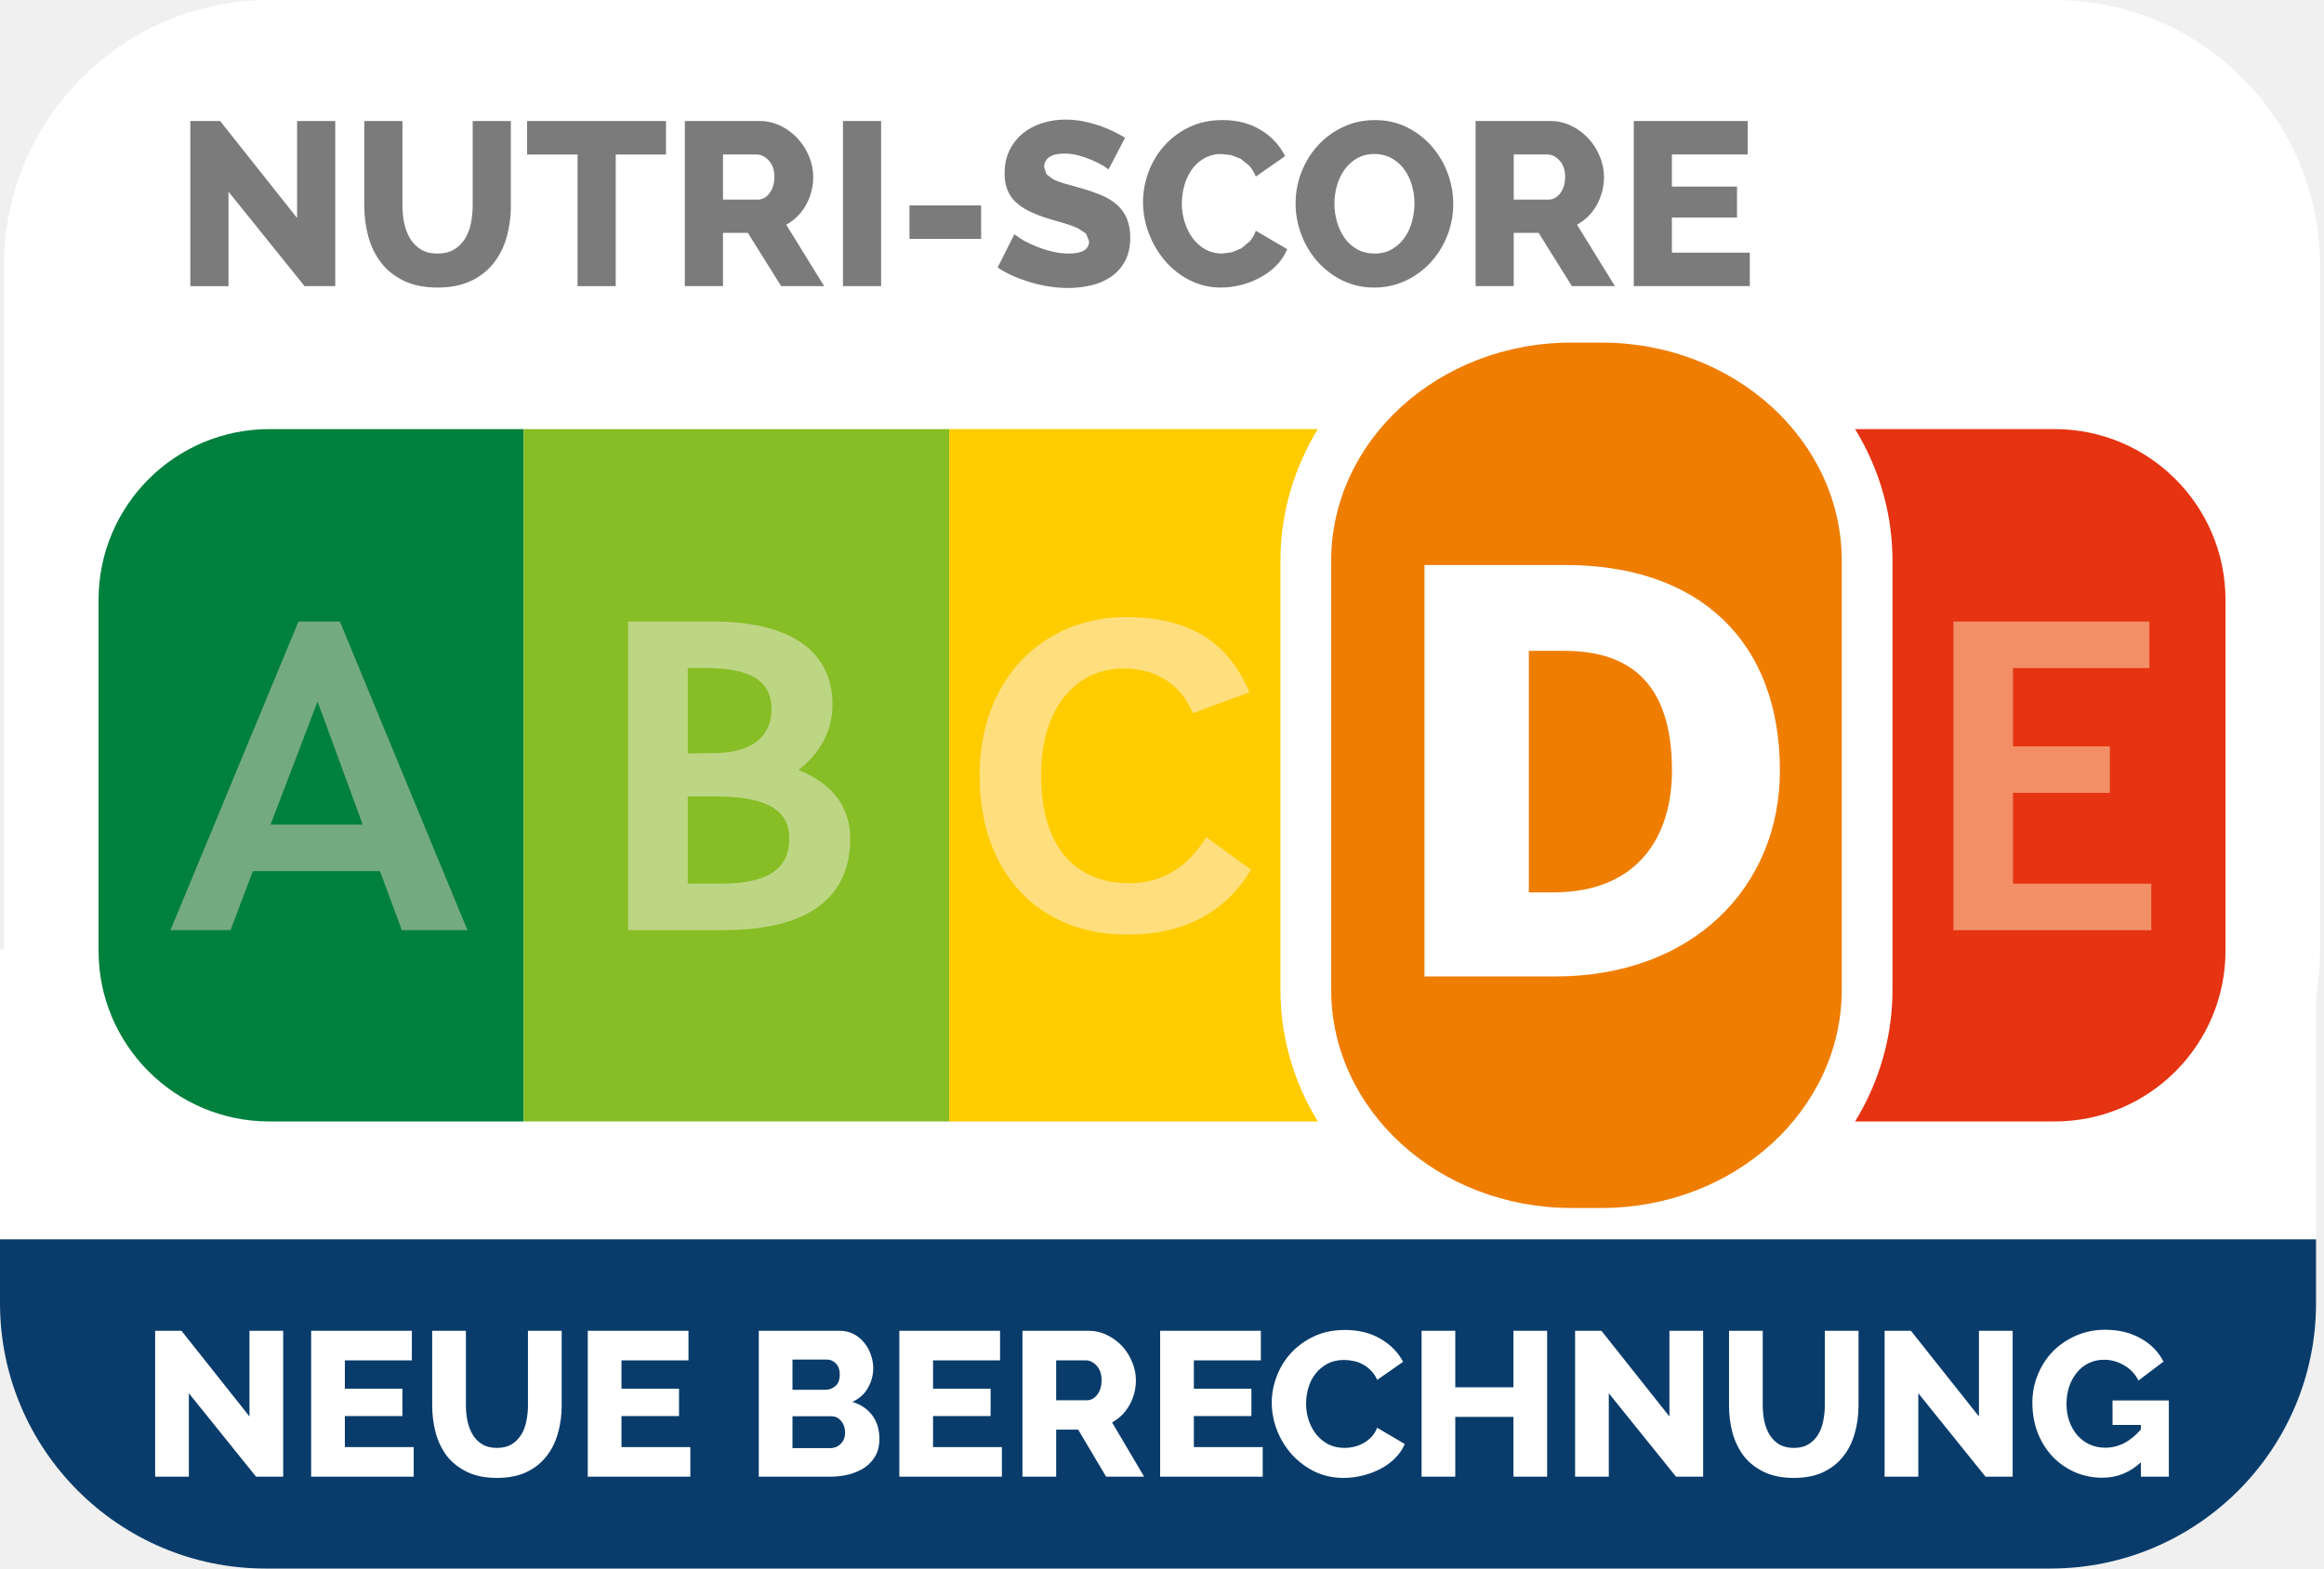
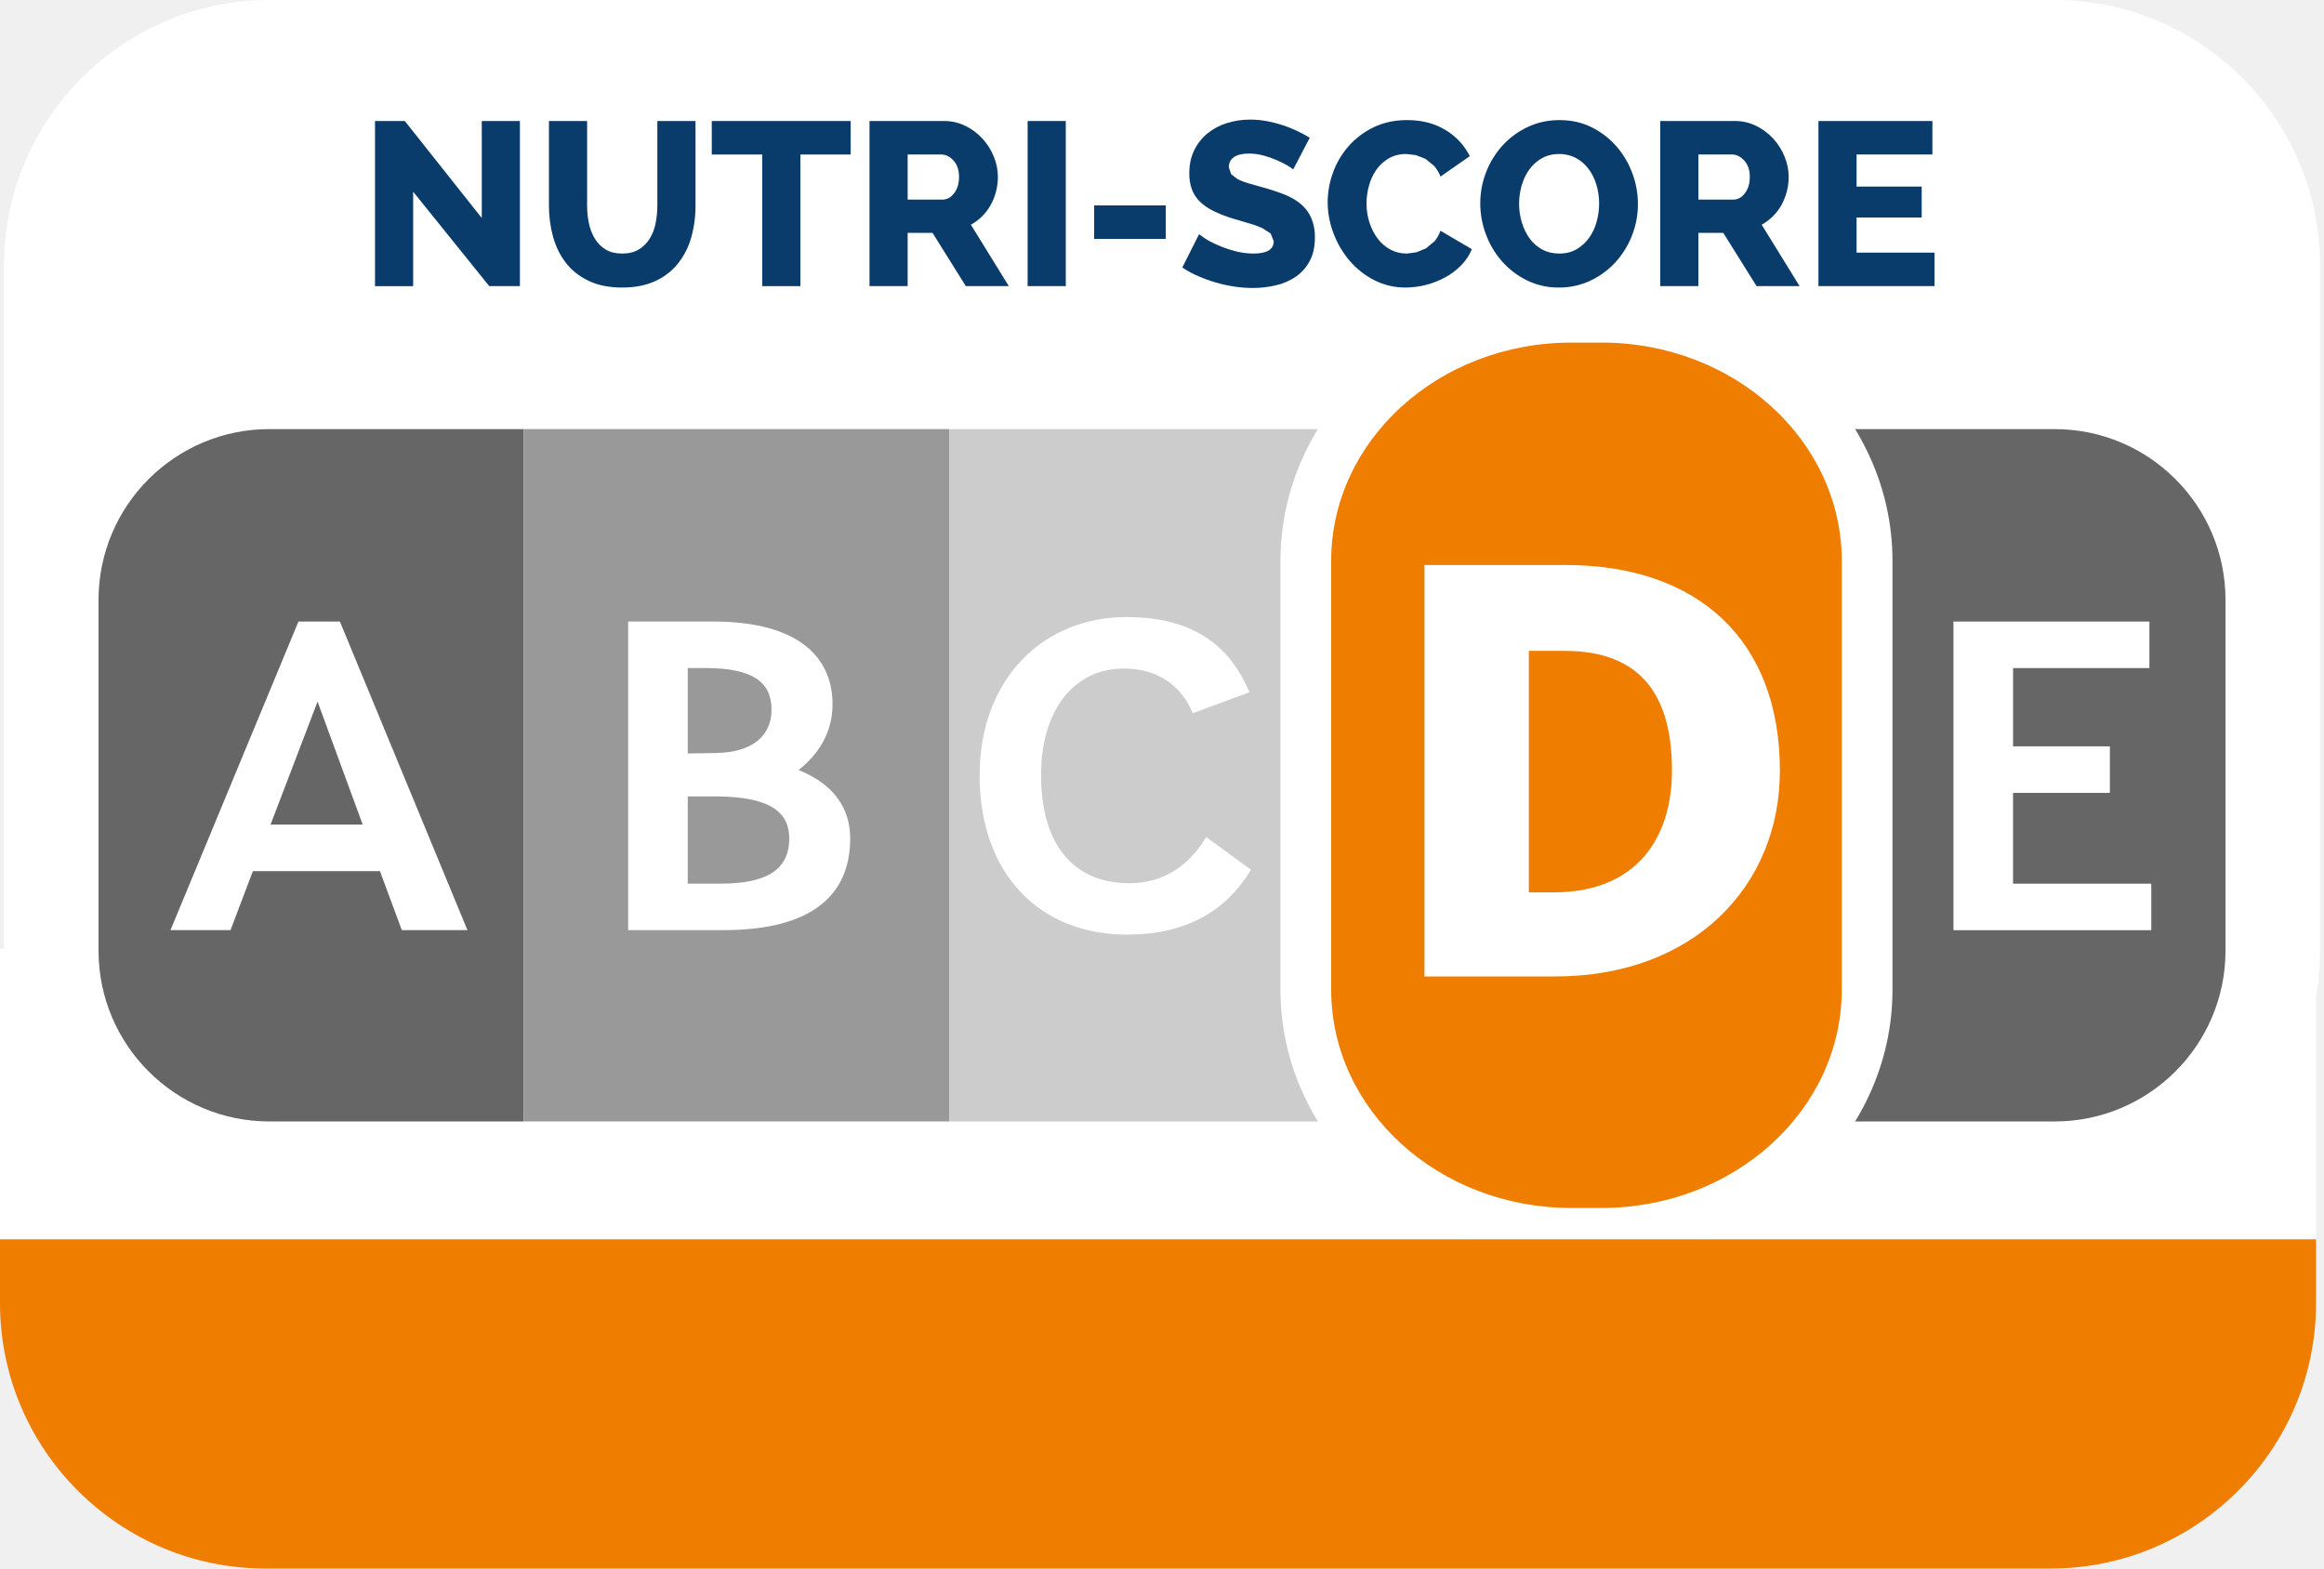
<svg xmlns="http://www.w3.org/2000/svg" id="svg2032" width="240" height="162" version="1.1" viewBox="0 0 240 162">
+   <defs id="defs1" />
  <rect style="fill:#ffffff;fill-opacity:1;stroke:none;stroke-width:2.653;stroke-linecap:round;stroke-linejoin:round;paint-order:stroke fill markers" id="rect18499" width="239.178" height="30" x="0" y="98" />
-   <g id="layer1">
-     <g id="g2493">
-       <g id="g1527">
-         <g id="g2468" fill-opacity="1" fill-rule="nonzero" stroke="none">
-           <path id="path248" fill="#fff" d="M212.183 0H27.826C12.71 0 .414 12.298.414 27.41v70.773c0 15.116 12.298 27.41 27.412 27.41h118.278a31.612 31.612 0 0 0 16.173 4.409h3.12c5.957 0 11.498-1.633 16.174-4.41h30.612c15.114 0 27.408-12.295 27.408-27.407v-70.77c0-15.115-12.294-27.413-27.408-27.413" clip-path="url(#clipPath1648)" />
-           <path id="path252" fill="#e63312" d="M212.179 115.826h-26.252V44.318h26.252a17.647 17.647 0 0 1 17.65 17.647v36.213a17.65 17.65 0 0 1-17.65 17.648" clip-path="url(#clipPath1655)" />
-           <path id="path256" fill="#00803d" d="M27.824 115.826h26.252V44.318H27.824a17.647 17.647 0 0 0-17.648 17.647v36.213a17.647 17.647 0 0 0 17.648 17.648" clip-path="url(#clipPath1661)" />
-           <path id="path260" fill="#f28f66" d="M221.97 64.194h-20.236V96.07h20.43v-4.802h-14.277v-9.379h9.999v-4.804h-9.997V69h14.081z" />
-           <path id="path264" fill="#7c7b7b" d="M23.596 19.799v9.754h-3.94V12.496h3.075l7.95 10.02v-10.02h3.94V29.55H31.45z" />
-           <path id="path276" fill="#7c7b7b" d="M45.187 26.187c.673 0 1.24-.139 1.705-.419.464-.28.839-.653 1.13-1.117a4.78 4.78 0 0 0 .612-1.597c.121-.6.18-1.214.18-1.839V12.5h3.94v8.716a11.894 11.894 0 0 1-.444 3.315 7.67 7.67 0 0 1-1.37 2.692 6.422 6.422 0 0 1-2.355 1.814c-.951.437-2.085.662-3.398.662-1.36 0-2.52-.234-3.483-.7-.962-.463-1.743-1.08-2.341-1.862-.6-.777-1.042-1.677-1.324-2.7a12.062 12.062 0 0 1-.42-3.22v-8.717h3.942v8.716c0 .656.062 1.283.192 1.876a4.965 4.965 0 0 0 .624 1.585c.287.463.66.832 1.117 1.103.455.274 1.022.408 1.693.408" clip-path="url(#clipPath1673)" />
-           <path id="path280" fill="#7c7b7b" d="M68.777 15.959h-5.19v13.594h-3.942V15.959h-5.212v-3.46h14.344z" />
-           <path id="path292" fill="#7c7b7b" d="M70.723 29.55V12.496h7.684a4.965 4.965 0 0 1 2.225.508 5.866 5.866 0 0 1 1.763 1.32c.496.545.883 1.16 1.165 1.849.283.688.42 1.384.42 2.09 0 .53-.067 1.037-.19 1.525a6.029 6.029 0 0 1-.554 1.381 5.208 5.208 0 0 1-2.042 2.041l3.915 6.34h-4.442l-3.436-5.499h-2.569v5.5zm3.94-8.935h3.6c.464 0 .866-.218 1.201-.66.338-.441.506-1.004.506-1.692 0-.706-.192-1.265-.576-1.684-.384-.415-.804-.622-1.25-.622h-3.482z" />
-           <path id="path294" fill="#7c7b7b" d="M87.053 12.499h3.94V29.55h-3.94z" />
-           <path id="path296" fill="#7c7b7b" d="M93.923 21.215h7.397v3.46h-7.397z" />
-           <path id="path308" fill="#7c7b7b" d="M114.483 17.493l-.53-.362a10.526 10.526 0 0 0-2.497-1.055 5.599 5.599 0 0 0-1.534-.216c-.675 0-1.192.119-1.551.36a1.19 1.19 0 0 0-.539 1.059l.24.719.685.514a6.201 6.201 0 0 0 1.103.422c.442.128.95.273 1.527.432a20.51 20.51 0 0 1 2.207.733c.658.265 1.218.591 1.684.984.463.393.82.87 1.068 1.43a4.943 4.943 0 0 1 .373 2.017c0 .962-.181 1.774-.54 2.436a4.55 4.55 0 0 1-1.43 1.611 6.042 6.042 0 0 1-2.053.89 10.272 10.272 0 0 1-2.39.275c-.627 0-1.262-.044-1.911-.145a13.622 13.622 0 0 1-1.909-.42 15.756 15.756 0 0 1-1.825-.66 9.798 9.798 0 0 1-1.635-.889l1.73-3.436.649.457c.35.227.783.45 1.297.673.512.225 1.088.426 1.728.6a7.3 7.3 0 0 0 1.947.265c1.394 0 2.09-.423 2.09-1.273l-.312-.792-.865-.563a9.249 9.249 0 0 0-1.297-.47c-.497-.143-1.04-.305-1.633-.481a14.18 14.18 0 0 1-2.042-.781 5.52 5.52 0 0 1-1.443-.971 3.497 3.497 0 0 1-.852-1.274 4.705 4.705 0 0 1-.275-1.681c0-.898.167-1.688.503-2.377a5.21 5.21 0 0 1 1.368-1.743 5.948 5.948 0 0 1 2.008-1.068 7.95 7.95 0 0 1 2.414-.36c.61 0 1.2.057 1.777.168.573.112 1.125.256 1.646.43a13.931 13.931 0 0 1 2.725 1.273z" clip-path="url(#clipPath1667)" />
-           <path id="path312" fill="#7c7b7b" d="M118.038 20.88a8.94 8.94 0 0 1 .552-3.063 8.436 8.436 0 0 1 1.611-2.725 8.157 8.157 0 0 1 2.582-1.947c1.015-.496 2.174-.743 3.469-.743 1.523 0 2.844.344 3.963 1.032a6.501 6.501 0 0 1 2.5 2.693l-3.027 2.11a3.64 3.64 0 0 0-.671-1.117l-.89-.72-.997-.384-.973-.108a3.509 3.509 0 0 0-1.825.457 4.019 4.019 0 0 0-1.273 1.178 5.212 5.212 0 0 0-.755 1.633 6.859 6.859 0 0 0-.254 1.847c0 .673.1 1.324.3 1.947.199.624.481 1.176.839 1.657a4.1 4.1 0 0 0 1.31 1.141c.513.28 1.082.42 1.707.42l.997-.131.993-.41.87-.72c.253-.296.46-.662.622-1.092l3.242 1.898a5.113 5.113 0 0 1-1.117 1.681 6.894 6.894 0 0 1-1.668 1.247 8.673 8.673 0 0 1-4.039 1.037 7.062 7.062 0 0 1-3.252-.759 8.291 8.291 0 0 1-2.547-2.006 9.52 9.52 0 0 1-1.666-2.833 8.997 8.997 0 0 1-.603-3.22" clip-path="url(#clipPath1687)" />
-           <path id="path316" fill="#7c7b7b" d="M141.916 29.696a7.304 7.304 0 0 1-3.315-.746 8.275 8.275 0 0 1-2.56-1.957 8.85 8.85 0 0 1-1.655-2.774 9.037 9.037 0 0 1-.59-3.218c0-1.12.204-2.202.612-3.244.41-1.037.978-1.957 1.706-2.75s1.593-1.425 2.595-1.897c1-.472 2.092-.706 3.277-.706 1.214 0 2.322.245 3.315.741a8.275 8.275 0 0 1 2.56 1.97 8.952 8.952 0 0 1 1.644 2.786 9.102 9.102 0 0 1 .573 3.171 8.855 8.855 0 0 1-.609 3.244 8.933 8.933 0 0 1-1.692 2.75 8.34 8.34 0 0 1-2.582 1.908 7.474 7.474 0 0 1-3.28.722m-4.108-8.646c0 .655.092 1.29.278 1.907.183.617.448 1.165.79 1.648a3.928 3.928 0 0 0 1.3 1.152c.518.287 1.116.43 1.787.43.688 0 1.29-.152 1.803-.457.507-.302.94-.697 1.284-1.187.347-.485.6-1.041.77-1.655a7.277 7.277 0 0 0 .252-1.887c0-.657-.095-1.295-.278-1.908a5.142 5.142 0 0 0-.803-1.634 3.982 3.982 0 0 0-1.298-1.13 3.568 3.568 0 0 0-1.752-.419 3.53 3.53 0 0 0-1.8.442 4.094 4.094 0 0 0-1.287 1.165 5.34 5.34 0 0 0-.782 1.644 6.85 6.85 0 0 0-.264 1.889" clip-path="url(#clipPath1680)" />
-           <path id="path320" fill="#7c7b7b" d="M152.385 29.55V12.496h7.686c.8 0 1.54.17 2.222.508a5.892 5.892 0 0 1 1.765 1.32 6.135 6.135 0 0 1 1.163 1.849c.28.688.424 1.384.424 2.09 0 .53-.066 1.037-.192 1.525a6.029 6.029 0 0 1-.552 1.381 5.28 5.28 0 0 1-2.041 2.041l3.913 6.34h-4.443l-3.438-5.499h-2.568v5.5zm3.939-8.935h3.603c.464 0 .863-.218 1.2-.66.338-.441.504-1.004.504-1.692 0-.706-.192-1.265-.574-1.684-.386-.415-.803-.622-1.249-.622h-3.484z" />
-           <path id="path324" fill="#7c7b7b" d="M180.704 26.092v3.458h-11.985V12.496h11.769v3.46h-7.83v3.317h6.724v3.194h-6.724v3.628z" />
-           <path id="path326" fill="#87bd25" d="M98.028 115.826h-43.95V44.318h43.95z" />
-           <path id="path328" fill="#fc0" d="M141.975 115.826h-43.95V44.318h43.952z" />
-           <path id="path332" fill="#74ab7e" d="M27.939 85.167l4.855-12.704 4.662 12.702zm7.163-20.973h-4.28L17.605 96.066h6.201l2.309-6.097h13.121l2.26 6.097h6.777z" />
-           <path id="path344" fill="#bdd684" d="M71.023 91.262v-9.008h3.03c5.623.047 7.453 1.708 7.453 4.343 0 3.277-2.406 4.665-7.069 4.665zm0-13.443v-8.823h1.828c4.854 0 6.825 1.435 6.825 4.297 0 2.632-1.876 4.435-5.815 4.48zm2.598-13.627h-8.75v31.872h9.855c9.278 0 13.075-3.74 13.075-9.467 0-3.142-1.732-5.636-5.336-7.068 2.068-1.618 3.51-3.88 3.51-6.79 0-4.714-3.318-8.547-12.354-8.547" clip-path="url(#clipPath1693)" />
-           <path id="path348" fill="#ffdf7d" d="M116.306 63.73c-8.555 0-15.143 6.378-15.143 16.355 0 10.025 6.058 16.445 15.238 16.445 5.914 0 10.145-2.31 12.788-6.7l-4.616-3.372c-1.876 3.05-4.471 4.76-7.931 4.76-5.864 0-9.132-4.067-9.132-11.18 0-6.65 3.365-10.993 8.556-10.993 3.411 0 5.912 1.71 7.114 4.618l5.861-2.169c-1.92-4.48-5.428-7.763-12.735-7.763" clip-path="url(#clipPath1699)" />
-           <path id="path352" fill="#fff" d="M162.277 129.998c-16.566 0-30.045-12.466-30.045-27.788V57.936c0-15.324 13.48-27.79 30.045-27.79h3.118c16.567 0 30.043 12.468 30.043 27.79v44.274c0 15.322-13.476 27.788-30.043 27.788z" clip-path="url(#clipPath1705)" />
-           <path id="path356" fill="#ef7d00" d="M165.396 124.761h-3.119c-13.704 0-24.806-10.096-24.806-22.55V57.935c0-12.455 11.105-22.551 24.804-22.551h3.12c13.7 0 24.805 10.096 24.805 22.553v44.27c0 12.455-11.105 22.553-24.804 22.553" clip-path="url(#clipPath1711)" />
-           <path id="path360" fill="#fff" d="M147.106 100.849V58.353h14.534c13.796 0 22.17 7.82 22.17 21.247 0 11.95-8.928 21.25-23.216 21.25zm13.302-8.684c8.805 0 12.257-5.848 12.257-12.565 0-7.636-3.081-12.378-11.085-12.378h-3.696v24.943z" />
-         </g>
-       </g>
-     </g>
-   </g>
-   <path id="path16330" clip-path="url(#clipPath1593)" style="fill:#093c6b;fill-opacity:1;fill-rule:nonzero;stroke:none" d="M 0 33.997 L 0 27.407 C 2.3684734e-15 12.296 12.298 -0.003 27.412 -0.003 L 211.77 -0.003 L 211.77 -0.001 C 226.882 -0.001 239.178 12.295 239.178 27.407 L 239.178 33.997 L 0 33.997 z " transform="matrix(1,0,0,-1,0,161.997)" />
-   <g id="g5892">
-     <path d="m 19.503,143.896 v 8.617 h -3.481 v -15.069 h 2.717 l 7.025,8.851 v -8.851 h 3.481 v 15.069 h -2.802 z" style="font-weight:800;font-size:21.224px;line-height:1.25;font-family:Raleway;-inkscape-font-specification:'Raleway Ultra-Bold';fill:#ffffff;stroke-width:0.531" id="path5719" />
-     <path d="m 42.722,149.457 v 3.056 H 32.132 v -15.069 h 10.4 v 3.056 h -6.919 v 2.929 h 5.943 v 2.823 h -5.943 v 3.205 z" style="font-weight:800;font-size:21.224px;line-height:1.25;font-family:Raleway;-inkscape-font-specification:'Raleway Ultra-Bold';fill:#ffffff;stroke-width:0.531" id="path5721" />
-     <path d="m 51.318,149.542 q 0.891,0 1.507,-0.361 0.616,-0.382 0.998,-0.998 0.382,-0.616 0.531,-1.401 0.17,-0.807 0.17,-1.634 v -7.704 h 3.481 v 7.704 q 0,1.571 -0.403,2.929 -0.382,1.358 -1.21,2.377 -0.807,1.019 -2.08,1.613 -1.252,0.573 -2.993,0.573 -1.804,0 -3.078,-0.616 -1.273,-0.616 -2.08,-1.634 -0.785,-1.04 -1.167,-2.398 -0.361,-1.358 -0.361,-2.844 v -7.704 h 3.481 v 7.704 q 0,0.87 0.17,1.655 0.17,0.785 0.552,1.401 0.382,0.616 0.976,0.976 0.616,0.361 1.507,0.361 z" style="font-weight:800;font-size:21.224px;line-height:1.25;font-family:Raleway;-inkscape-font-specification:'Raleway Ultra-Bold';fill:#ffffff;stroke-width:0.531" id="path5723" />
-     <path d="m 71.29,149.457 v 3.056 H 60.699 v -15.069 h 10.4 v 3.056 h -6.919 v 2.929 h 5.943 v 2.823 h -5.943 v 3.205 z" style="font-weight:800;font-size:21.224px;line-height:1.25;font-family:Raleway;-inkscape-font-specification:'Raleway Ultra-Bold';fill:#ffffff;stroke-width:0.531" id="path5725" />
-     <path d="m 90.817,148.651 q 0,0.976 -0.403,1.698 -0.403,0.722 -1.104,1.21 -0.7,0.467 -1.634,0.722 -0.934,0.233 -1.974,0.233 h -7.344 v -15.069 h 8.384 q 0.785,0 1.422,0.34 0.637,0.34 1.082,0.891 0.446,0.531 0.679,1.231 0.255,0.679 0.255,1.401 0,1.082 -0.552,2.038 -0.531,0.955 -1.613,1.443 1.295,0.382 2.038,1.358 0.764,0.976 0.764,2.504 z m -3.544,-0.7 q 0,-0.7 -0.403,-1.189 -0.403,-0.488 -1.019,-0.488 h -4.011 v 3.29 h 3.863 q 0.679,0 1.125,-0.446 0.446,-0.446 0.446,-1.167 z m -5.433,-7.535 v 3.12 h 3.417 q 0.573,0 1.019,-0.382 0.446,-0.382 0.446,-1.189 0,-0.743 -0.403,-1.146 -0.382,-0.403 -0.934,-0.403 z" style="font-weight:800;font-size:21.224px;line-height:1.25;font-family:Raleway;-inkscape-font-specification:'Raleway Ultra-Bold';fill:#ffffff;stroke-width:0.531" id="path5727" />
-     <path d="m 103.466,149.457 v 3.056 H 92.875 v -15.069 h 10.4 v 3.056 h -6.919 v 2.929 h 5.943 v 2.823 h -5.943 v 3.205 z" style="font-weight:800;font-size:21.224px;line-height:1.25;font-family:Raleway;-inkscape-font-specification:'Raleway Ultra-Bold';fill:#ffffff;stroke-width:0.531" id="path5729" />
-     <path d="m 105.589,152.513 v -15.069 h 6.792 q 1.061,0 1.953,0.446 0.913,0.446 1.571,1.167 0.658,0.722 1.019,1.634 0.382,0.913 0.382,1.847 0,0.7 -0.17,1.358 -0.17,0.637 -0.488,1.21 -0.318,0.573 -0.785,1.04 -0.446,0.446 -1.019,0.764 l 3.311,5.603 h -3.926 l -2.886,-4.86 h -2.271 v 4.86 z m 3.481,-7.895 h 3.184 q 0.616,0 1.061,-0.573 0.446,-0.594 0.446,-1.507 0,-0.934 -0.509,-1.486 -0.509,-0.552 -1.104,-0.552 h -3.078 z" style="font-weight:800;font-size:21.224px;line-height:1.25;font-family:Raleway;-inkscape-font-specification:'Raleway Ultra-Bold';fill:#ffffff;stroke-width:0.531" id="path5731" />
-     <path d="m 130.4,149.457 v 3.056 h -10.591 v -15.069 h 10.4 v 3.056 h -6.919 v 2.929 h 5.943 v 2.823 h -5.943 v 3.205 z" style="font-weight:800;font-size:21.224px;line-height:1.25;font-family:Raleway;-inkscape-font-specification:'Raleway Ultra-Bold';fill:#ffffff;stroke-width:0.531" id="path5733" />
-     <path d="m 131.334,144.851 q 0,-1.358 0.509,-2.695 0.509,-1.358 1.486,-2.42 0.976,-1.061 2.377,-1.719 1.401,-0.658 3.184,-0.658 2.122,0 3.672,0.913 1.571,0.913 2.335,2.377 l -2.674,1.868 q -0.255,-0.594 -0.658,-0.976 -0.382,-0.403 -0.849,-0.637 -0.467,-0.255 -0.955,-0.34 -0.488,-0.106 -0.955,-0.106 -0.998,0 -1.74,0.403 -0.743,0.403 -1.231,1.04 -0.488,0.637 -0.722,1.443 -0.233,0.807 -0.233,1.634 0,0.891 0.276,1.719 0.276,0.828 0.785,1.464 0.531,0.637 1.252,1.019 0.743,0.361 1.655,0.361 0.467,0 0.955,-0.106 0.509,-0.127 0.955,-0.361 0.467,-0.255 0.849,-0.637 0.382,-0.403 0.616,-0.976 l 2.844,1.677 q -0.34,0.828 -1.019,1.486 -0.658,0.658 -1.528,1.104 -0.87,0.446 -1.847,0.679 -0.976,0.233 -1.91,0.233 -1.634,0 -3.014,-0.658 -1.358,-0.679 -2.356,-1.783 -0.976,-1.104 -1.528,-2.504 -0.531,-1.401 -0.531,-2.844 z" style="font-weight:800;font-size:21.224px;line-height:1.25;font-family:Raleway;-inkscape-font-specification:'Raleway Ultra-Bold';fill:#ffffff;stroke-width:0.531" id="path5735" />
-     <path d="m 159.774,137.444 v 15.069 h -3.481 v -6.176 h -6.006 v 6.176 h -3.481 v -15.069 h 3.481 v 5.837 h 6.006 v -5.837 z" style="font-weight:800;font-size:21.224px;line-height:1.25;font-family:Raleway;-inkscape-font-specification:'Raleway Ultra-Bold';fill:#ffffff;stroke-width:0.531" id="path5737" />
-     <path d="m 166.142,143.896 v 8.617 h -3.481 v -15.069 h 2.717 l 7.025,8.851 v -8.851 h 3.481 v 15.069 h -2.802 z" style="font-weight:800;font-size:21.224px;line-height:1.25;font-family:Raleway;-inkscape-font-specification:'Raleway Ultra-Bold';fill:#ffffff;stroke-width:0.531" id="path5739" />
-     <path d="m 185.243,149.542 q 0.891,0 1.507,-0.361 0.616,-0.382 0.998,-0.998 0.382,-0.616 0.531,-1.401 0.17,-0.807 0.17,-1.634 v -7.704 h 3.481 v 7.704 q 0,1.571 -0.403,2.929 -0.382,1.358 -1.21,2.377 -0.807,1.019 -2.08,1.613 -1.252,0.573 -2.993,0.573 -1.804,0 -3.078,-0.616 -1.273,-0.616 -2.08,-1.634 -0.785,-1.04 -1.167,-2.398 -0.361,-1.358 -0.361,-2.844 v -7.704 h 3.481 v 7.704 q 0,0.87 0.17,1.655 0.17,0.785 0.552,1.401 0.382,0.616 0.976,0.976 0.616,0.361 1.507,0.361 z" style="font-weight:800;font-size:21.224px;line-height:1.25;font-family:Raleway;-inkscape-font-specification:'Raleway Ultra-Bold';fill:#ffffff;stroke-width:0.531" id="path5741" />
-     <path d="m 198.105,143.896 v 8.617 h -3.481 v -15.069 h 2.717 l 7.025,8.851 v -8.851 h 3.481 v 15.069 h -2.802 z" style="font-weight:800;font-size:21.224px;line-height:1.25;font-family:Raleway;-inkscape-font-specification:'Raleway Ultra-Bold';fill:#ffffff;stroke-width:0.531" id="path5743" />
-     <path d="m 221.091,151.028 q -1.719,1.592 -3.969,1.592 -1.486,0 -2.802,-0.552 -1.316,-0.573 -2.313,-1.592 -0.976,-1.019 -1.549,-2.441 -0.573,-1.443 -0.573,-3.162 0,-1.549 0.573,-2.929 0.573,-1.38 1.571,-2.398 1.019,-1.019 2.398,-1.613 1.38,-0.594 2.971,-0.594 2.101,0 3.672,0.891 1.571,0.87 2.356,2.398 l -2.589,1.953 q -0.509,-1.019 -1.486,-1.571 -0.955,-0.573 -2.08,-0.573 -0.87,0 -1.592,0.361 -0.7,0.34 -1.21,0.976 -0.509,0.616 -0.785,1.443 -0.276,0.828 -0.276,1.783 0,0.976 0.297,1.804 0.297,0.828 0.828,1.443 0.531,0.594 1.252,0.934 0.743,0.34 1.634,0.34 2.038,0 3.672,-1.889 v -0.467 h -2.929 v -2.526 h 5.815 v 7.874 h -2.886 z" style="font-weight:800;font-size:21.224px;line-height:1.25;font-family:Raleway;-inkscape-font-specification:'Raleway Ultra-Bold';fill:#ffffff;stroke-width:0.531" id="path5745" />
-   </g>
+   <path id="path248" fill="#ffffff" d="M 212.183,0 H 27.826 C 12.71,0 0.414,12.298 0.414,27.41 v 70.773 c 0,15.116 12.298,27.41 27.412,27.41 h 118.278 a 31.612,31.612 0 0 0 16.173,4.409 h 3.12 c 5.957,0 11.498,-1.633 16.174,-4.41 h 30.612 c 15.114,0 27.408,-12.295 27.408,-27.407 V 27.415 C 239.591,12.3 227.297,0.002 212.183,0.002" clip-path="url(#clipPath1648)" style="fill-opacity:1;fill-rule:nonzero;stroke:none" />
+   <path id="path252" fill="#e63312" d="M 212.179,115.826 H 185.927 V 44.318 h 26.252 a 17.647,17.647 0 0 1 17.65,17.647 v 36.213 a 17.65,17.65 0 0 1 -17.65,17.648" clip-path="url(#clipPath1655)" style="fill-opacity:1;fill-rule:nonzero;stroke:none;fill:#666666" />
+   <path id="path256" fill="#00803d" d="M 27.824,115.826 H 54.076 V 44.318 H 27.824 A 17.647,17.647 0 0 0 10.176,61.965 v 36.213 a 17.647,17.647 0 0 0 17.648,17.648" clip-path="url(#clipPath1661)" style="fill-opacity:1;fill-rule:nonzero;stroke:none;fill:#666666" />
+   <path id="path260" fill="#f28f66" d="M 221.97,64.194 H 201.734 V 96.07 h 20.43 v -4.802 h -14.277 v -9.379 h 9.999 v -4.804 h -9.997 V 69 h 14.081 z" style="fill-opacity:1;fill-rule:nonzero;stroke:none;fill:#ffffff" />
+   <path id="path264" fill="#7c7b7b" d="m 42.667,19.799 v 9.754 h -3.94 V 12.496 h 3.075 l 7.95,10.02 v -10.02 h 3.94 V 29.55 h -3.171 z" style="fill-opacity:1;fill-rule:nonzero;stroke:none;fill:#093c6b" />
+   <path id="path276" fill="#7c7b7b" d="m 64.258,26.187 c 0.673,0 1.24,-0.139 1.705,-0.419 0.464,-0.28 0.839,-0.653 1.13,-1.117 a 4.78,4.78 0 0 0 0.612,-1.597 c 0.121,-0.6 0.18,-1.214 0.18,-1.839 V 12.5 h 3.94 v 8.716 a 11.894,11.894 0 0 1 -0.444,3.315 7.67,7.67 0 0 1 -1.37,2.692 6.422,6.422 0 0 1 -2.355,1.814 c -0.951,0.437 -2.085,0.662 -3.398,0.662 -1.36,0 -2.52,-0.234 -3.483,-0.7 -0.962,-0.463 -1.743,-1.08 -2.341,-1.862 -0.6,-0.777 -1.042,-1.677 -1.324,-2.7 a 12.062,12.062 0 0 1 -0.42,-3.22 V 12.5 h 3.942 v 8.716 c 0,0.656 0.062,1.283 0.192,1.876 a 4.965,4.965 0 0 0 0.624,1.585 c 0.287,0.463 0.66,0.832 1.117,1.103 0.455,0.274 1.022,0.408 1.693,0.408" clip-path="url(#clipPath1673)" style="fill-opacity:1;fill-rule:nonzero;stroke:none;fill:#093c6b" />
+   <path id="path280" fill="#7c7b7b" d="m 87.848,15.959 h -5.19 v 13.594 h -3.942 V 15.959 h -5.212 v -3.46 h 14.344 z" style="fill-opacity:1;fill-rule:nonzero;stroke:none;fill:#093c6b" />
+   <path id="path292" fill="#7c7b7b" d="M 89.794,29.55 V 12.496 h 7.684 a 4.965,4.965 0 0 1 2.225,0.508 5.866,5.866 0 0 1 1.763,1.32 c 0.496,0.545 0.883,1.16 1.165,1.849 0.283,0.688 0.42,1.384 0.42,2.09 0,0.53 -0.067,1.037 -0.19,1.525 a 6.029,6.029 0 0 1 -0.554,1.381 5.208,5.208 0 0 1 -2.042,2.041 l 3.915,6.34 h -4.442 l -3.436,-5.499 h -2.569 v 5.5 z m 3.94,-8.935 h 3.6 c 0.464,0 0.866,-0.218 1.201,-0.66 0.338,-0.441 0.506,-1.004 0.506,-1.692 0,-0.706 -0.192,-1.265 -0.576,-1.684 -0.384,-0.415 -0.804,-0.622 -1.25,-0.622 h -3.482 z" style="fill-opacity:1;fill-rule:nonzero;stroke:none;fill:#093c6b" />
+   <path id="path294" fill="#7c7b7b" d="m 106.124,12.499 h 3.94 V 29.55 h -3.94 z" style="fill-opacity:1;fill-rule:nonzero;stroke:none;fill:#093c6b" />
+   <path id="path296" fill="#7c7b7b" d="m 112.994,21.215 h 7.397 v 3.46 h -7.397 z" style="fill-opacity:1;fill-rule:nonzero;stroke:none;fill:#093c6b" />
+   <path id="path308" fill="#7c7b7b" d="m 133.554,17.493 -0.53,-0.362 a 10.526,10.526 0 0 0 -2.497,-1.055 5.599,5.599 0 0 0 -1.534,-0.216 c -0.675,0 -1.192,0.119 -1.551,0.36 a 1.19,1.19 0 0 0 -0.539,1.059 l 0.24,0.719 0.685,0.514 a 6.201,6.201 0 0 0 1.103,0.422 c 0.442,0.128 0.95,0.273 1.527,0.432 a 20.51,20.51 0 0 1 2.207,0.733 c 0.658,0.265 1.218,0.591 1.684,0.984 0.463,0.393 0.82,0.87 1.068,1.43 a 4.943,4.943 0 0 1 0.373,2.017 c 0,0.962 -0.181,1.774 -0.54,2.436 a 4.55,4.55 0 0 1 -1.43,1.611 6.042,6.042 0 0 1 -2.053,0.89 10.272,10.272 0 0 1 -2.39,0.275 c -0.627,0 -1.262,-0.044 -1.911,-0.145 a 13.622,13.622 0 0 1 -1.909,-0.42 15.756,15.756 0 0 1 -1.825,-0.66 9.798,9.798 0 0 1 -1.635,-0.889 l 1.73,-3.436 0.649,0.457 c 0.35,0.227 0.783,0.45 1.297,0.673 0.512,0.225 1.088,0.426 1.728,0.6 a 7.3,7.3 0 0 0 1.947,0.265 c 1.394,0 2.09,-0.423 2.09,-1.273 l -0.312,-0.792 -0.865,-0.563 a 9.249,9.249 0 0 0 -1.297,-0.47 c -0.497,-0.143 -1.04,-0.305 -1.633,-0.481 a 14.18,14.18 0 0 1 -2.042,-0.781 5.52,5.52 0 0 1 -1.443,-0.971 3.497,3.497 0 0 1 -0.852,-1.274 4.705,4.705 0 0 1 -0.275,-1.681 c 0,-0.898 0.167,-1.688 0.503,-2.377 a 5.21,5.21 0 0 1 1.368,-1.743 5.948,5.948 0 0 1 2.008,-1.068 7.95,7.95 0 0 1 2.414,-0.36 c 0.61,0 1.2,0.057 1.777,0.168 0.573,0.112 1.125,0.256 1.646,0.43 a 13.931,13.931 0 0 1 2.725,1.273 z" clip-path="url(#clipPath1667)" style="fill-opacity:1;fill-rule:nonzero;stroke:none;fill:#093c6b" />
+   <path id="path312" fill="#7c7b7b" d="m 137.109,20.88 a 8.94,8.94 0 0 1 0.552,-3.063 8.436,8.436 0 0 1 1.611,-2.725 8.157,8.157 0 0 1 2.582,-1.947 c 1.015,-0.496 2.174,-0.743 3.469,-0.743 1.523,0 2.844,0.344 3.963,1.032 a 6.501,6.501 0 0 1 2.5,2.693 l -3.027,2.11 a 3.64,3.64 0 0 0 -0.671,-1.117 l -0.89,-0.72 -0.997,-0.384 -0.973,-0.108 a 3.509,3.509 0 0 0 -1.825,0.457 4.019,4.019 0 0 0 -1.273,1.178 5.212,5.212 0 0 0 -0.755,1.633 6.859,6.859 0 0 0 -0.254,1.847 c 0,0.673 0.1,1.324 0.3,1.947 0.199,0.624 0.481,1.176 0.839,1.657 a 4.1,4.1 0 0 0 1.31,1.141 c 0.513,0.28 1.082,0.42 1.707,0.42 l 0.997,-0.131 0.993,-0.41 0.87,-0.72 c 0.253,-0.296 0.46,-0.662 0.622,-1.092 l 3.242,1.898 a 5.113,5.113 0 0 1 -1.117,1.681 6.894,6.894 0 0 1 -1.668,1.247 8.673,8.673 0 0 1 -4.039,1.037 7.062,7.062 0 0 1 -3.252,-0.759 8.291,8.291 0 0 1 -2.547,-2.006 9.52,9.52 0 0 1 -1.666,-2.833 8.997,8.997 0 0 1 -0.603,-3.22" clip-path="url(#clipPath1687)" style="fill-opacity:1;fill-rule:nonzero;stroke:none;fill:#093c6b" />
+   <path id="path316" fill="#7c7b7b" d="m 160.987,29.696 a 7.304,7.304 0 0 1 -3.315,-0.746 8.275,8.275 0 0 1 -2.56,-1.957 8.85,8.85 0 0 1 -1.655,-2.774 9.037,9.037 0 0 1 -0.59,-3.218 c 0,-1.12 0.204,-2.202 0.612,-3.244 0.41,-1.037 0.978,-1.957 1.706,-2.75 0.728,-0.793 1.593,-1.425 2.595,-1.897 1,-0.472 2.092,-0.706 3.277,-0.706 1.214,0 2.322,0.245 3.315,0.741 a 8.275,8.275 0 0 1 2.56,1.97 8.952,8.952 0 0 1 1.644,2.786 9.102,9.102 0 0 1 0.573,3.171 8.855,8.855 0 0 1 -0.609,3.244 8.933,8.933 0 0 1 -1.692,2.75 8.34,8.34 0 0 1 -2.582,1.908 7.474,7.474 0 0 1 -3.28,0.722 m -4.108,-8.646 c 0,0.655 0.092,1.29 0.278,1.907 0.183,0.617 0.448,1.165 0.79,1.648 a 3.928,3.928 0 0 0 1.3,1.152 c 0.518,0.287 1.116,0.43 1.787,0.43 0.688,0 1.29,-0.152 1.803,-0.457 0.507,-0.302 0.94,-0.697 1.284,-1.187 0.347,-0.485 0.6,-1.041 0.77,-1.655 a 7.277,7.277 0 0 0 0.252,-1.887 c 0,-0.657 -0.095,-1.295 -0.278,-1.908 a 5.142,5.142 0 0 0 -0.803,-1.634 3.982,3.982 0 0 0 -1.298,-1.13 3.568,3.568 0 0 0 -1.752,-0.419 3.53,3.53 0 0 0 -1.8,0.442 4.094,4.094 0 0 0 -1.287,1.165 5.34,5.34 0 0 0 -0.782,1.644 6.85,6.85 0 0 0 -0.264,1.889" clip-path="url(#clipPath1680)" style="fill-opacity:1;fill-rule:nonzero;stroke:none;fill:#093c6b" />
+   <path id="path320" fill="#7c7b7b" d="M 171.456,29.55 V 12.496 h 7.686 c 0.8,0 1.54,0.17 2.222,0.508 a 5.892,5.892 0 0 1 1.765,1.32 6.135,6.135 0 0 1 1.163,1.849 c 0.28,0.688 0.424,1.384 0.424,2.09 0,0.53 -0.066,1.037 -0.192,1.525 a 6.029,6.029 0 0 1 -0.552,1.381 5.28,5.28 0 0 1 -2.041,2.041 l 3.913,6.34 h -4.443 l -3.438,-5.499 h -2.568 v 5.5 z m 3.939,-8.935 h 3.603 c 0.464,0 0.863,-0.218 1.2,-0.66 0.338,-0.441 0.504,-1.004 0.504,-1.692 0,-0.706 -0.192,-1.265 -0.574,-1.684 -0.386,-0.415 -0.803,-0.622 -1.249,-0.622 h -3.484 z" style="fill-opacity:1;fill-rule:nonzero;stroke:none;fill:#093c6b" />
+   <path id="path324" fill="#7c7b7b" d="m 199.775,26.092 v 3.458 h -11.985 V 12.496 h 11.769 v 3.46 h -7.83 v 3.317 h 6.724 v 3.194 h -6.724 v 3.628 z" style="fill-opacity:1;fill-rule:nonzero;stroke:none;fill:#093c6b" />
+   <path id="path326" fill="#87bd25" d="M 98.028,115.826 H 54.078 V 44.318 h 43.95 z" style="fill-opacity:1;fill-rule:nonzero;stroke:none;fill:#999999" />
+   <path id="path328" fill="#ffcc00" d="M 141.975,115.826 H 98.025 V 44.318 h 43.952 z" style="fill-opacity:1;fill-rule:nonzero;stroke:none;fill:#cccccc" />
+   <path id="path332" fill="#74ab7e" d="m 27.939,85.167 4.855,-12.704 4.662,12.702 z m 7.163,-20.973 h -4.28 L 17.605,96.066 h 6.201 l 2.309,-6.097 h 13.121 l 2.26,6.097 h 6.777 z" style="fill-opacity:1;fill-rule:nonzero;stroke:none;fill:#ffffff" />
+   <path id="path344" fill="#bdd684" d="m 71.023,91.262 v -9.008 h 3.03 c 5.623,0.047 7.453,1.708 7.453,4.343 0,3.277 -2.406,4.665 -7.069,4.665 z m 0,-13.443 v -8.823 h 1.828 c 4.854,0 6.825,1.435 6.825,4.297 0,2.632 -1.876,4.435 -5.815,4.48 z m 2.598,-13.627 h -8.75 v 31.872 h 9.855 c 9.278,0 13.075,-3.74 13.075,-9.467 0,-3.142 -1.732,-5.636 -5.336,-7.068 2.068,-1.618 3.51,-3.88 3.51,-6.79 0,-4.714 -3.318,-8.547 -12.354,-8.547" clip-path="url(#clipPath1693)" style="fill-opacity:1;fill-rule:nonzero;stroke:none;fill:#ffffff" />
+   <path id="path348" fill="#ffdf7d" d="m 116.306,63.73 c -8.555,0 -15.143,6.378 -15.143,16.355 0,10.025 6.058,16.445 15.238,16.445 5.914,0 10.145,-2.31 12.788,-6.7 l -4.616,-3.372 c -1.876,3.05 -4.471,4.76 -7.931,4.76 -5.864,0 -9.132,-4.067 -9.132,-11.18 0,-6.65 3.365,-10.993 8.556,-10.993 3.411,0 5.912,1.71 7.114,4.618 l 5.861,-2.169 c -1.92,-4.48 -5.428,-7.763 -12.735,-7.763" clip-path="url(#clipPath1699)" style="fill-opacity:1;fill-rule:nonzero;stroke:none;fill:#ffffff" />
+   <path id="path352" fill="#ffffff" d="m 162.277,129.998 c -16.566,0 -30.045,-12.466 -30.045,-27.788 V 57.936 c 0,-15.324 13.48,-27.79 30.045,-27.79 h 3.118 c 16.567,0 30.043,12.468 30.043,27.79 v 44.274 c 0,15.322 -13.476,27.788 -30.043,27.788 z" clip-path="url(#clipPath1705)" style="fill-opacity:1;fill-rule:nonzero;stroke:none" />
+   <path id="path356" fill="#ef7d00" d="m 165.396,124.761 h -3.119 c -13.704,0 -24.806,-10.096 -24.806,-22.55 V 57.935 c 0,-12.455 11.105,-22.551 24.804,-22.551 h 3.12 c 13.7,0 24.805,10.096 24.805,22.553 v 44.27 c 0,12.455 -11.105,22.553 -24.804,22.553" clip-path="url(#clipPath1711)" style="fill-opacity:1;fill-rule:nonzero;stroke:none" />
+   <path id="path360" fill="#ffffff" d="M 147.106,100.849 V 58.353 h 14.534 c 13.796,0 22.17,7.82 22.17,21.247 0,11.95 -8.928,21.25 -23.216,21.25 z m 13.302,-8.684 c 8.805,0 12.257,-5.848 12.257,-12.565 0,-7.636 -3.081,-12.378 -11.085,-12.378 h -3.696 v 24.943 z" style="fill-opacity:1;fill-rule:nonzero;stroke:none" />
+   <path id="path16330" clip-path="url(#clipPath1593)" style="fill:#ef7d00;fill-opacity:1;fill-rule:nonzero;stroke:none" d="M 0 33.997 L 0 27.407 C 2.3684734e-15 12.296 12.298 -0.003 27.412 -0.003 L 211.77 -0.003 L 211.77 -0.001 C 226.882 -0.001 239.178 12.295 239.178 27.407 L 239.178 33.997 L 0 33.997 z " transform="matrix(1,0,0,-1,0,161.997)" />
</svg>
